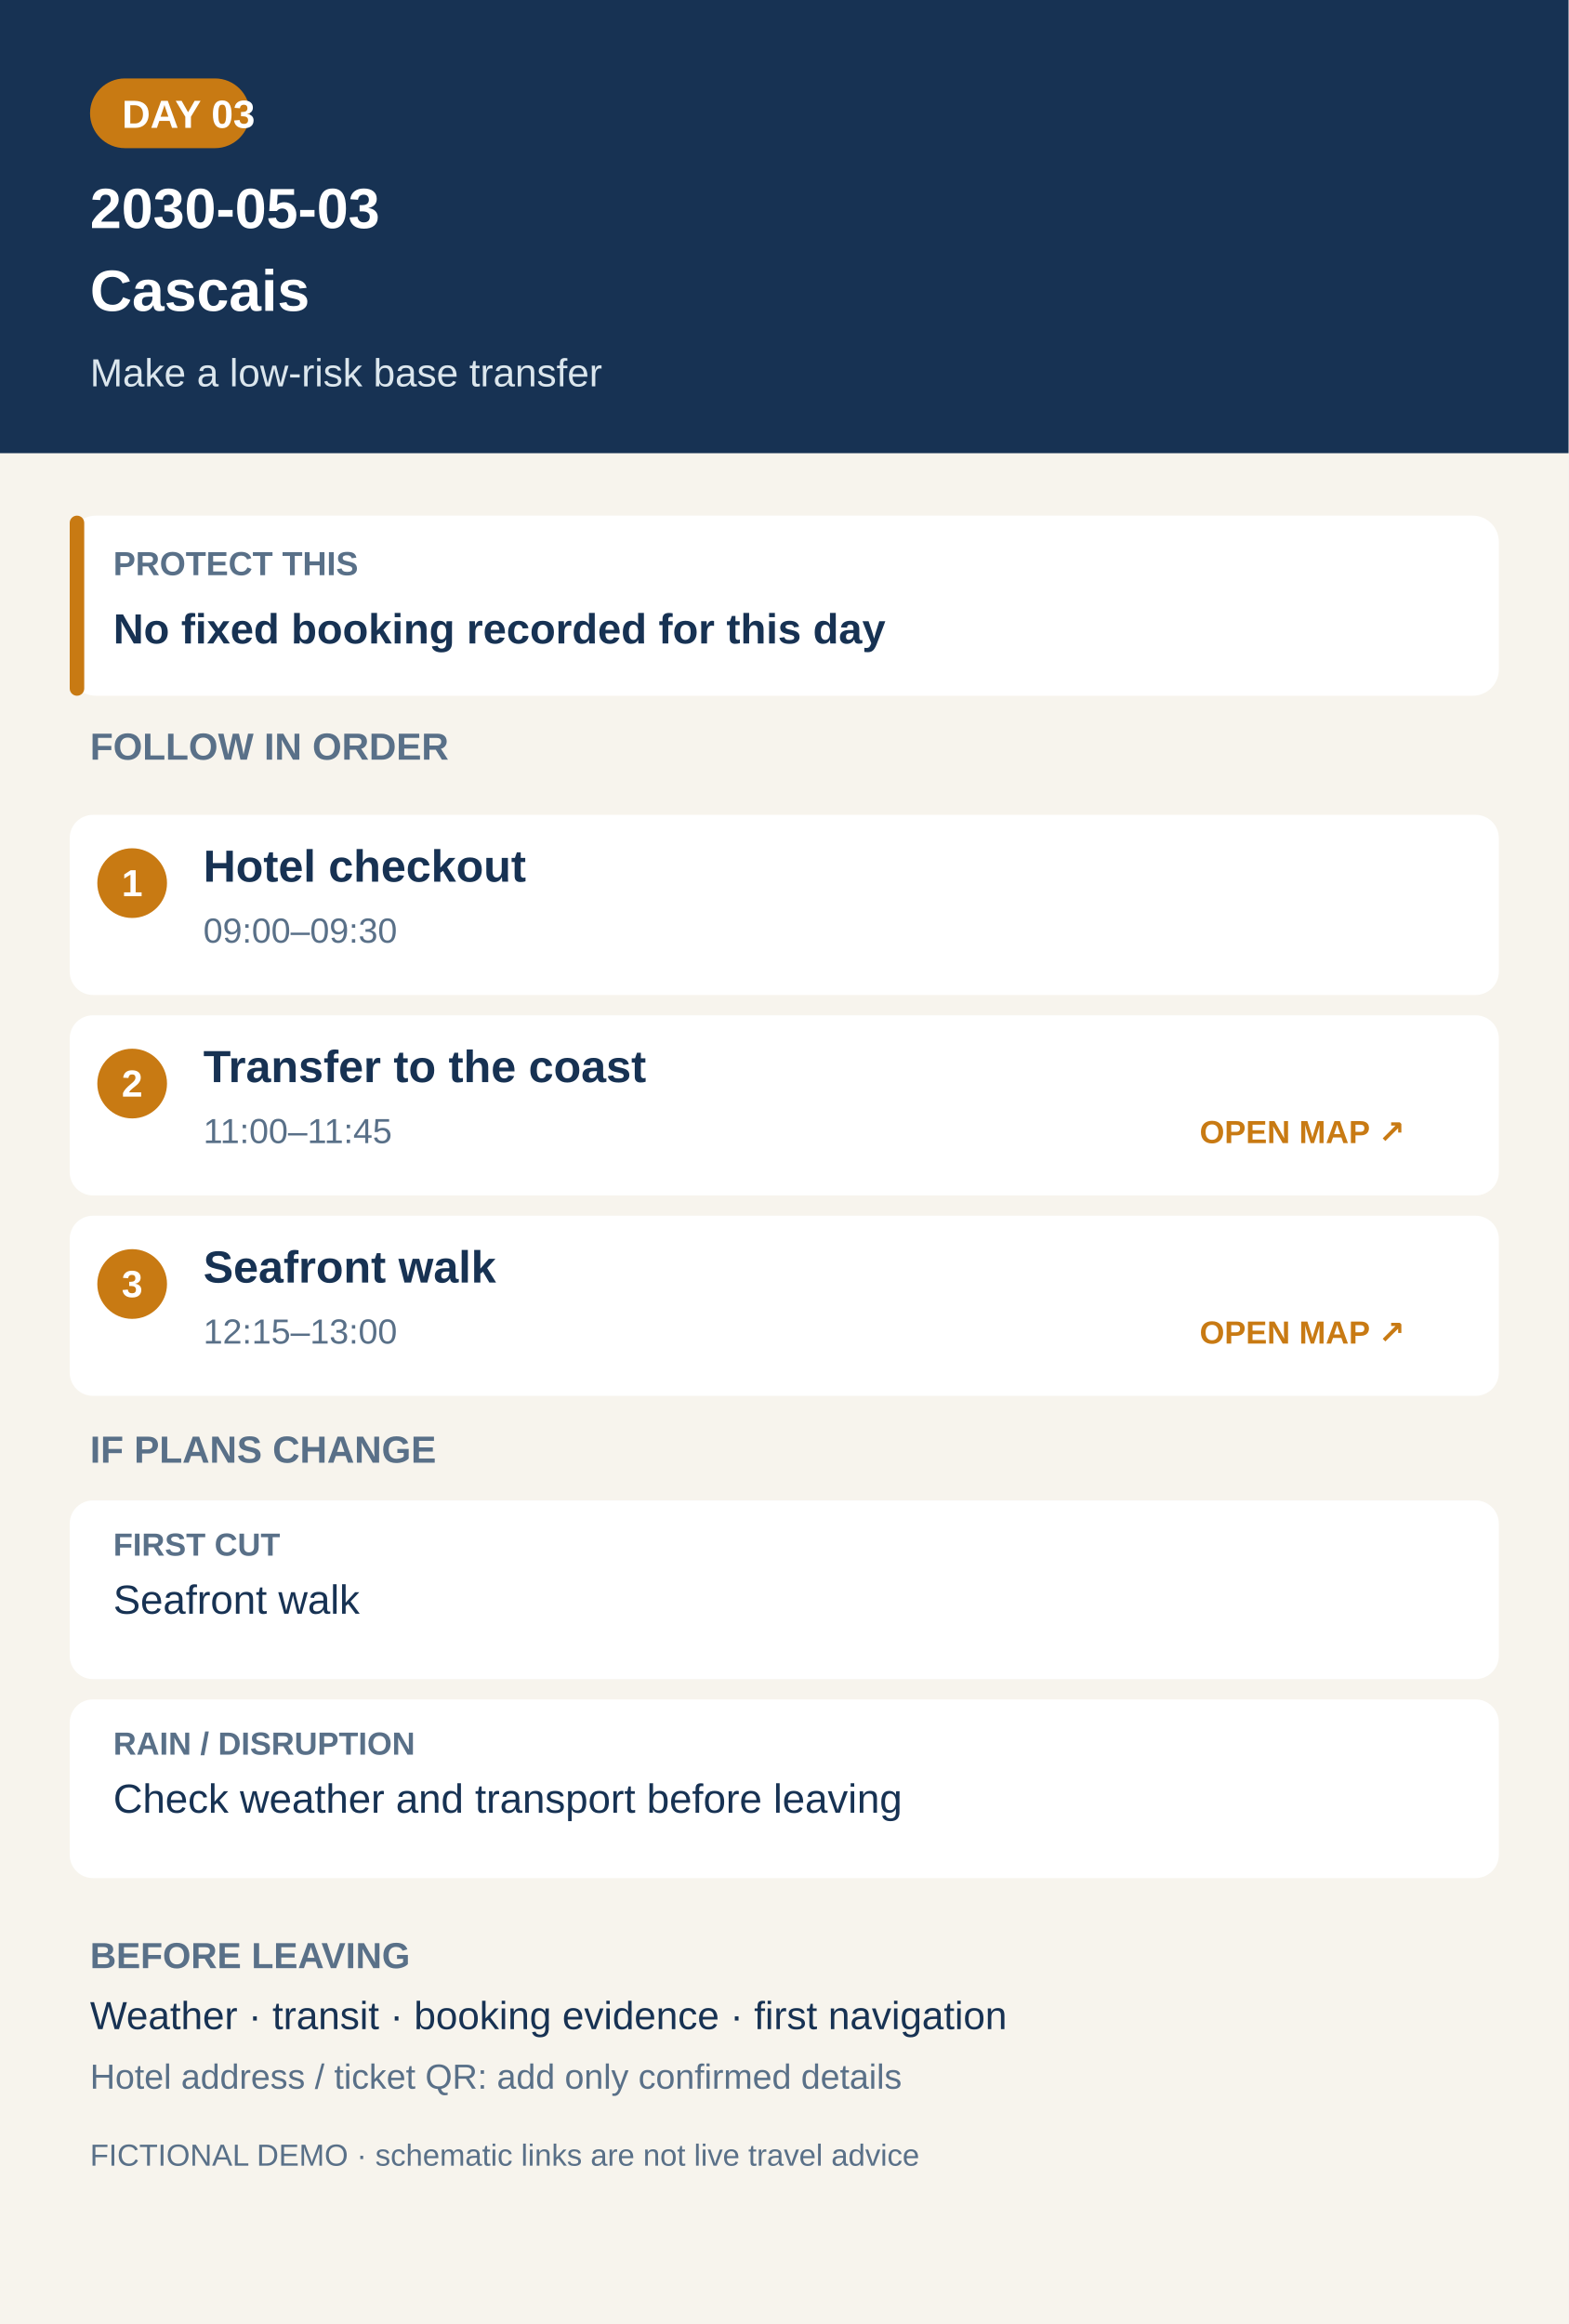
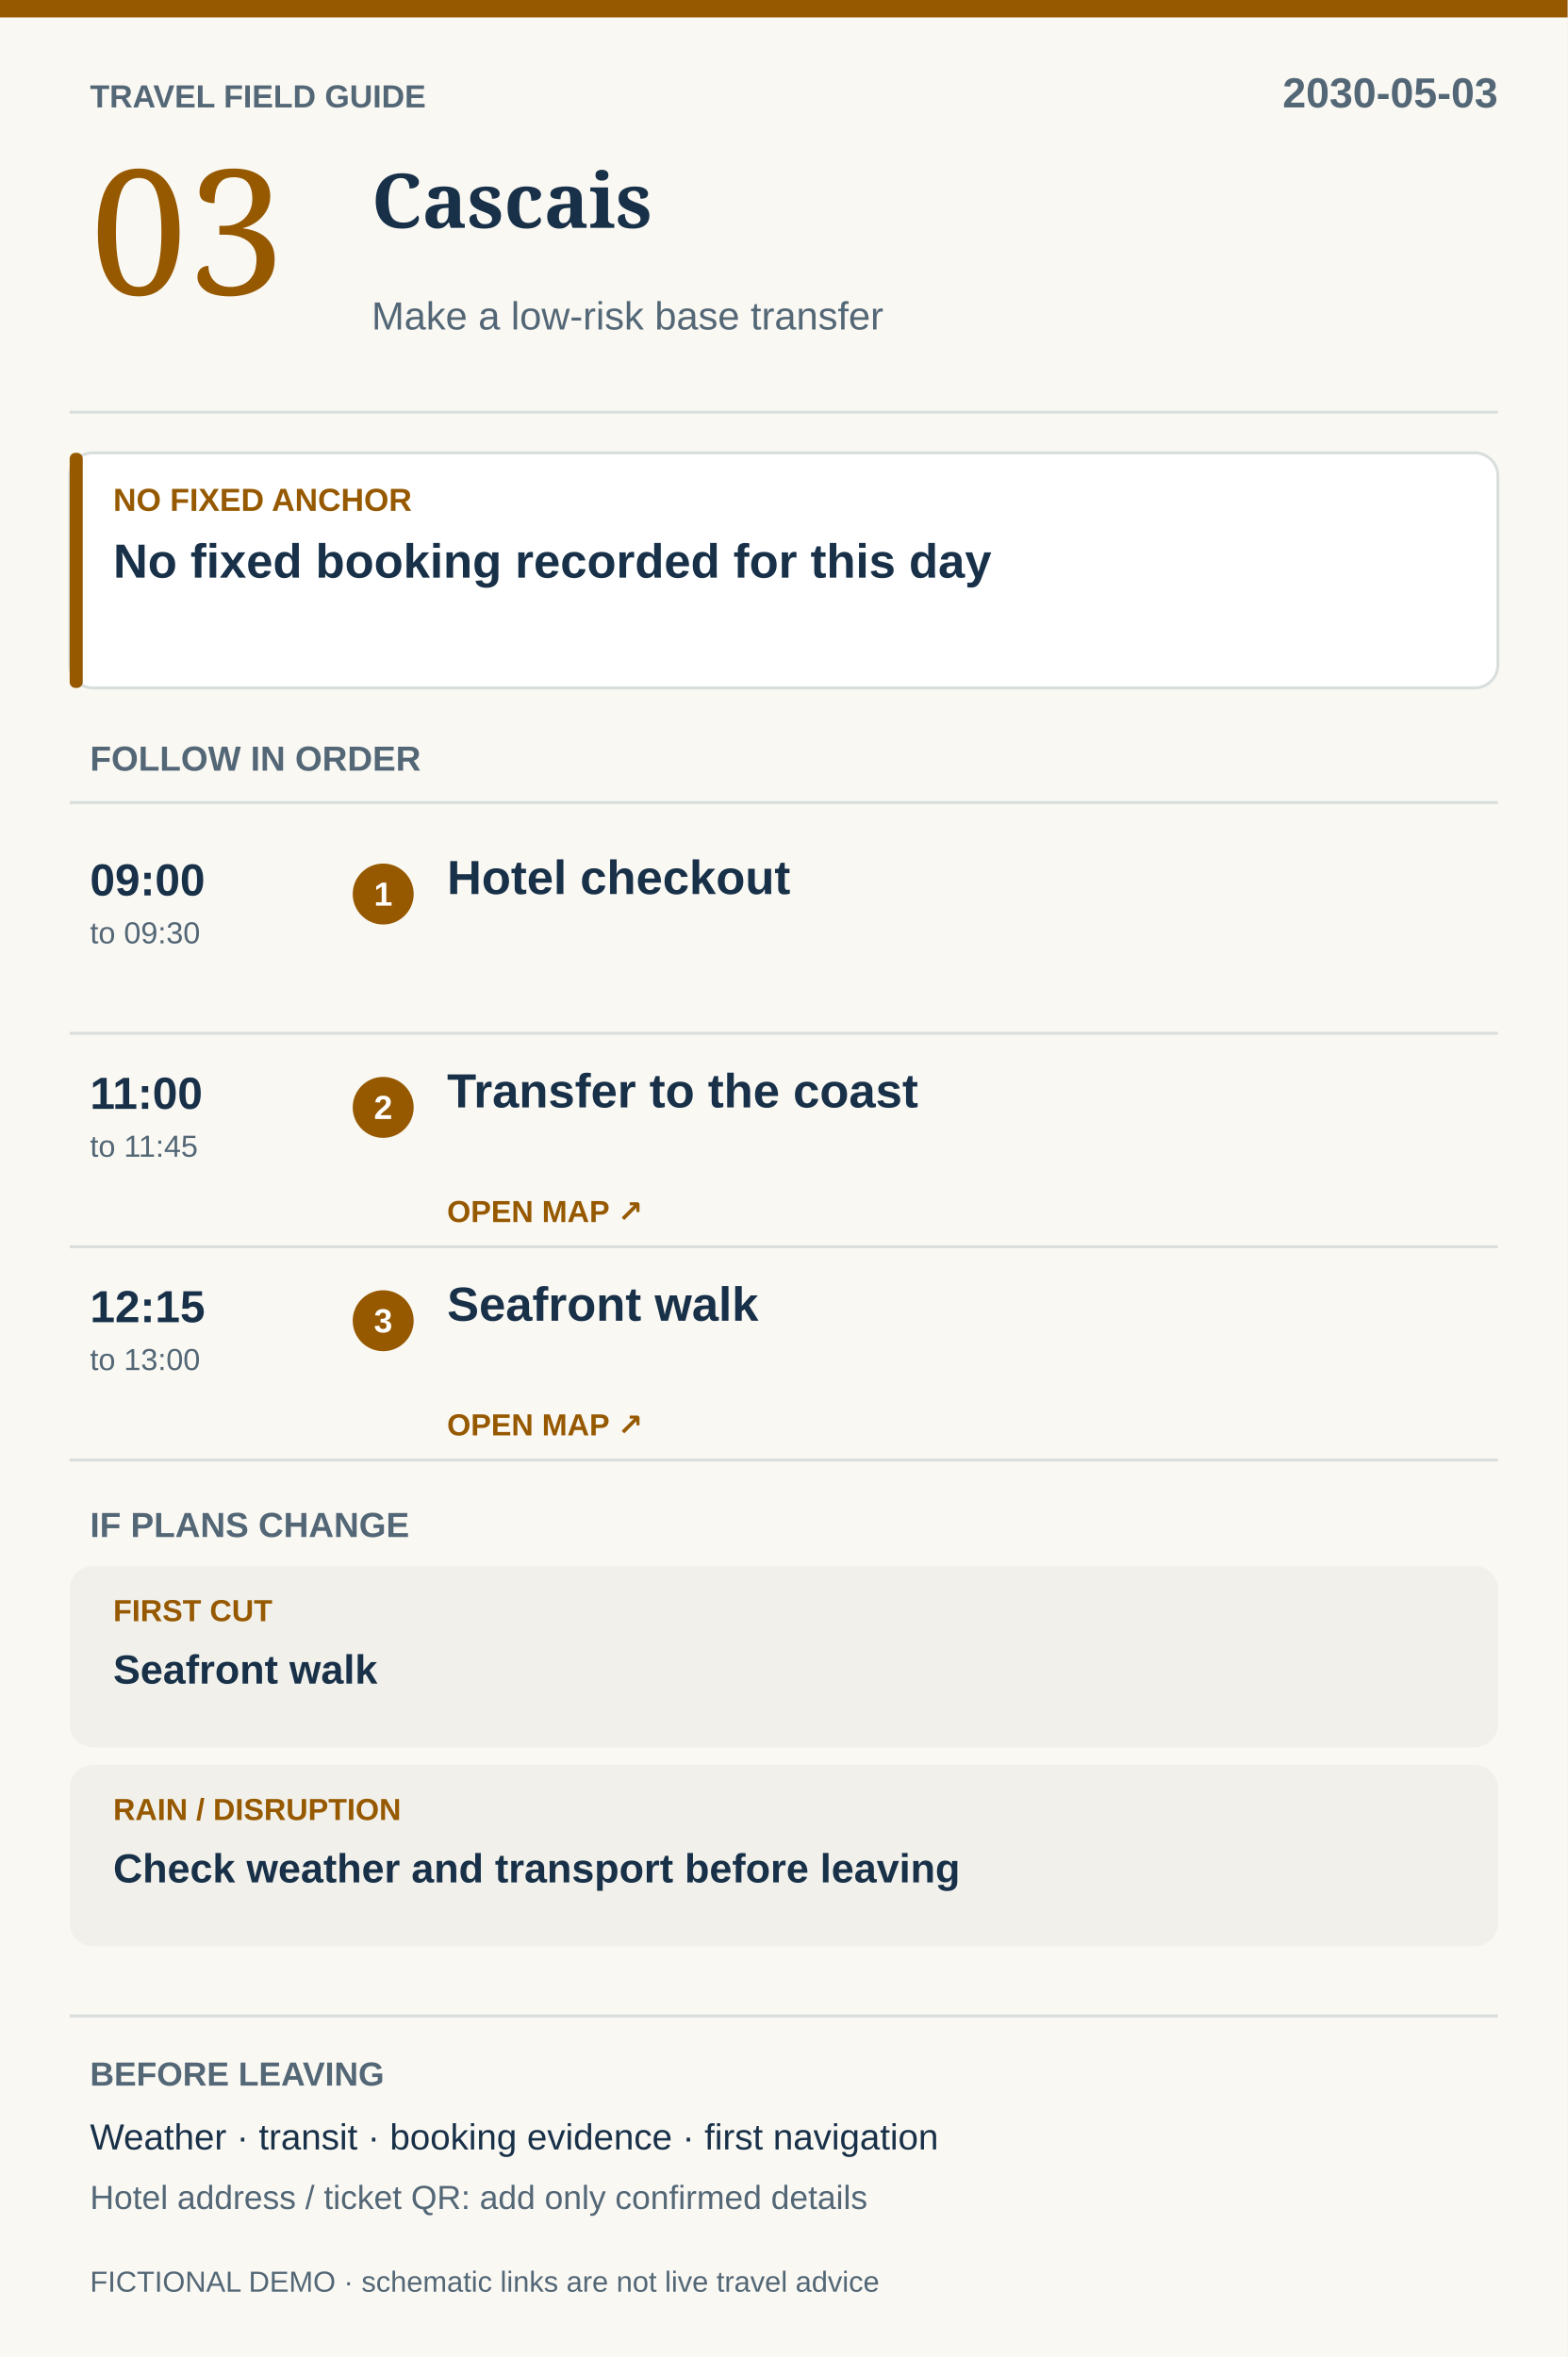
- <svg xmlns="http://www.w3.org/2000/svg" width="1080" height="1600" viewBox="0 0 1080 1600" role="img" aria-label="Day 3 field card">
-   <rect width="1080" height="1600" fill="#f7f4ed" />
-   <rect width="1080" height="312" fill="#173253" />
-   <rect x="62" y="54" width="110" height="48" rx="24" fill="#c87a13" />
-   <text x="84" y="88" fill="#ffffff" font-family="Arial, PingFang SC, Microsoft YaHei, sans-serif" font-size="27" font-weight="700">DAY 03</text>
-   <text x="62" y="157" fill="#ffffff" font-family="Arial, PingFang SC, Microsoft YaHei, sans-serif" font-size="39" font-weight="700">2030-05-03</text>
-   <text x="62" y="214" fill="#ffffff" font-family="Arial, PingFang SC, Microsoft YaHei, sans-serif" font-size="40" font-weight="700">Cascais</text>
-   <text x="62" y="266" fill="#dbe6ed" font-family="Arial, PingFang SC, Microsoft YaHei, sans-serif" font-size="27" font-weight="400">Make a low-risk base transfer</text>
-   <rect x="48" y="355" width="984" height="124" rx="18" fill="#ffffff" />
-   <rect x="48" y="355" width="10" height="124" rx="5" fill="#c87a13" />
-   <text x="78" y="396" fill="#597088" font-family="Arial, PingFang SC, Microsoft YaHei, sans-serif" font-size="23" font-weight="700">PROTECT THIS</text>
-   <text x="78" y="443" fill="#173253" font-family="Arial, PingFang SC, Microsoft YaHei, sans-serif" font-size="29" font-weight="700">No fixed booking recorded for this day</text>
-   <text x="62" y="523" fill="#597088" font-family="Arial, PingFang SC, Microsoft YaHei, sans-serif" font-size="26" font-weight="700">FOLLOW IN ORDER</text>
-   <rect x="48" y="561" width="984" height="124" rx="16" fill="#ffffff" />
-   <circle cx="91" cy="608" r="24" fill="#c87a13" />
-   <text x="91" y="617" text-anchor="middle" fill="#ffffff" font-family="Arial, PingFang SC, Microsoft YaHei, sans-serif" font-size="26" font-weight="700">1</text>
-   <text x="140" y="607" fill="#173253" font-family="Arial, PingFang SC, Microsoft YaHei, sans-serif" font-size="31" font-weight="700">Hotel checkout</text>
-   <text x="140" y="649" fill="#597088" font-family="Arial, PingFang SC, Microsoft YaHei, sans-serif" font-size="24" font-weight="400">09:00–09:30</text>
-   <rect x="48" y="699" width="984" height="124" rx="16" fill="#ffffff" />
-   <circle cx="91" cy="746" r="24" fill="#c87a13" />
-   <text x="91" y="755" text-anchor="middle" fill="#ffffff" font-family="Arial, PingFang SC, Microsoft YaHei, sans-serif" font-size="26" font-weight="700">2</text>
-   <text x="140" y="745" fill="#173253" font-family="Arial, PingFang SC, Microsoft YaHei, sans-serif" font-size="31" font-weight="700">Transfer to the coast</text>
-   <text x="140" y="787" fill="#597088" font-family="Arial, PingFang SC, Microsoft YaHei, sans-serif" font-size="24" font-weight="400">11:00–11:45</text>
-   <text x="826" y="787" fill="#c87a13" font-family="Arial, PingFang SC, Microsoft YaHei, sans-serif" font-size="22" font-weight="700">OPEN MAP ↗</text>
+ <svg xmlns="http://www.w3.org/2000/svg" width="1080" height="1624" viewBox="0 0 1080 1624" role="img" aria-label="Day 3 field card">
+   <rect width="1080" height="1624" fill="#faf8f3" />
+   <rect width="1080" height="12" fill="#965900" />
+   <text x="62" y="74" fill="#536776" font-family="Arial, PingFang SC, Microsoft YaHei, sans-serif" font-size="22" font-weight="700">TRAVEL FIELD GUIDE</text>
+   <text x="62" y="203" fill="#965900" font-family="Georgia, Songti SC, serif" font-size="120" font-weight="400">03</text>
+   <text x="1032" y="74" text-anchor="end" fill="#536776" font-family="Arial, PingFang SC, Microsoft YaHei, sans-serif" font-size="29" font-weight="700">2030-05-03</text>
+   <text x="256" y="157" fill="#183149" font-family="Georgia, Songti SC, serif" font-size="52" font-weight="700">Cascais</text>
+   <text x="256" y="227" fill="#536776" font-family="Arial, PingFang SC, Microsoft YaHei, sans-serif" font-size="27" font-weight="400">Make a low-risk base transfer</text>
+   <line x1="48" y1="284" x2="1032" y2="284" stroke="#d8dedc" stroke-width="2" />
+   <rect x="48" y="312" width="984" height="162" rx="16" fill="#ffffff" stroke="#d8dedc" stroke-width="2" />
+   <rect x="48" y="312" width="9" height="162" rx="4" fill="#965900" />
+   <text x="78" y="352" fill="#965900" font-family="Arial, PingFang SC, Microsoft YaHei, sans-serif" font-size="22" font-weight="700">NO FIXED ANCHOR</text>
+   <text x="78" y="398" fill="#183149" font-family="Arial, PingFang SC, Microsoft YaHei, sans-serif" font-size="33" font-weight="700">No fixed booking recorded for this day</text>
+   <text x="62" y="531" fill="#536776" font-family="Arial, PingFang SC, Microsoft YaHei, sans-serif" font-size="24" font-weight="700">FOLLOW IN ORDER</text>
+   <line x1="48" y1="553" x2="1032" y2="553" stroke="#d8dedc" stroke-width="2" />
+   <circle cx="264" cy="616" r="21" fill="#965900" />
+   <text x="264" y="624" text-anchor="middle" fill="#ffffff" font-family="Arial, PingFang SC, Microsoft YaHei, sans-serif" font-size="23" font-weight="700">1</text>
+   <text x="62" y="617" fill="#183149" font-family="Arial, PingFang SC, Microsoft YaHei, sans-serif" font-size="31" font-weight="700">09:00</text>
+   <text x="62" y="650" fill="#536776" font-family="Arial, PingFang SC, Microsoft YaHei, sans-serif" font-size="21" font-weight="400">to 09:30</text>
+   <text x="308" y="616" fill="#183149" font-family="Arial, PingFang SC, Microsoft YaHei, sans-serif" font-size="33" font-weight="700">Hotel checkout</text>
+   <line x1="48" y1="712" x2="1032" y2="712" stroke="#d8dedc" stroke-width="2" />
+   <circle cx="264" cy="763" r="21" fill="#965900" />
+   <text x="264" y="771" text-anchor="middle" fill="#ffffff" font-family="Arial, PingFang SC, Microsoft YaHei, sans-serif" font-size="23" font-weight="700">2</text>
+   <text x="62" y="764" fill="#183149" font-family="Arial, PingFang SC, Microsoft YaHei, sans-serif" font-size="31" font-weight="700">11:00</text>
+   <text x="62" y="797" fill="#536776" font-family="Arial, PingFang SC, Microsoft YaHei, sans-serif" font-size="21" font-weight="400">to 11:45</text>
+   <text x="308" y="763" fill="#183149" font-family="Arial, PingFang SC, Microsoft YaHei, sans-serif" font-size="33" font-weight="700">Transfer to the coast</text>
+   <text x="308" y="842" fill="#965900" font-family="Arial, PingFang SC, Microsoft YaHei, sans-serif" font-size="21" font-weight="700">OPEN MAP ↗</text>
  <a href="https://www.google.com/maps/search/?api=1&amp;query=38.7008,-9.4173" target="_blank">
-     <rect x="810" y="757" width="210" height="42" fill="transparent" />
+     <rect x="294" y="813" width="210" height="44" fill="transparent" />
  </a>
-   <rect x="48" y="837" width="984" height="124" rx="16" fill="#ffffff" />
-   <circle cx="91" cy="884" r="24" fill="#c87a13" />
-   <text x="91" y="893" text-anchor="middle" fill="#ffffff" font-family="Arial, PingFang SC, Microsoft YaHei, sans-serif" font-size="26" font-weight="700">3</text>
-   <text x="140" y="883" fill="#173253" font-family="Arial, PingFang SC, Microsoft YaHei, sans-serif" font-size="31" font-weight="700">Seafront walk</text>
-   <text x="140" y="925" fill="#597088" font-family="Arial, PingFang SC, Microsoft YaHei, sans-serif" font-size="24" font-weight="400">12:15–13:00</text>
-   <text x="826" y="925" fill="#c87a13" font-family="Arial, PingFang SC, Microsoft YaHei, sans-serif" font-size="22" font-weight="700">OPEN MAP ↗</text>
+   <line x1="48" y1="859" x2="1032" y2="859" stroke="#d8dedc" stroke-width="2" />
+   <circle cx="264" cy="910" r="21" fill="#965900" />
+   <text x="264" y="918" text-anchor="middle" fill="#ffffff" font-family="Arial, PingFang SC, Microsoft YaHei, sans-serif" font-size="23" font-weight="700">3</text>
+   <text x="62" y="911" fill="#183149" font-family="Arial, PingFang SC, Microsoft YaHei, sans-serif" font-size="31" font-weight="700">12:15</text>
+   <text x="62" y="944" fill="#536776" font-family="Arial, PingFang SC, Microsoft YaHei, sans-serif" font-size="21" font-weight="400">to 13:00</text>
+   <text x="308" y="910" fill="#183149" font-family="Arial, PingFang SC, Microsoft YaHei, sans-serif" font-size="33" font-weight="700">Seafront walk</text>
+   <text x="308" y="989" fill="#965900" font-family="Arial, PingFang SC, Microsoft YaHei, sans-serif" font-size="21" font-weight="700">OPEN MAP ↗</text>
  <a href="https://www.google.com/maps/search/?api=1&amp;query=38.6968,-9.4204" target="_blank">
-     <rect x="810" y="895" width="210" height="42" fill="transparent" />
+     <rect x="294" y="960" width="210" height="44" fill="transparent" />
  </a>
-   <text x="62" y="1007" fill="#597088" font-family="Arial, PingFang SC, Microsoft YaHei, sans-serif" font-size="26" font-weight="700">IF PLANS CHANGE</text>
-   <rect x="48" y="1033" width="984" height="123" rx="16" fill="#ffffff" />
-   <text x="78" y="1071" fill="#597088" font-family="Arial, PingFang SC, Microsoft YaHei, sans-serif" font-size="22" font-weight="700">FIRST CUT</text>
-   <text x="78" y="1111" fill="#173253" font-family="Arial, PingFang SC, Microsoft YaHei, sans-serif" font-size="28" font-weight="400">Seafront walk</text>
-   <rect x="48" y="1170" width="984" height="123" rx="16" fill="#ffffff" />
-   <text x="78" y="1208" fill="#597088" font-family="Arial, PingFang SC, Microsoft YaHei, sans-serif" font-size="22" font-weight="700">RAIN / DISRUPTION</text>
-   <text x="78" y="1248" fill="#173253" font-family="Arial, PingFang SC, Microsoft YaHei, sans-serif" font-size="28" font-weight="400">Check weather and transport before leaving</text>
-   <text x="62" y="1355" fill="#597088" font-family="Arial, PingFang SC, Microsoft YaHei, sans-serif" font-size="25" font-weight="700">BEFORE LEAVING</text>
-   <text x="62" y="1397" fill="#173253" font-family="Arial, PingFang SC, Microsoft YaHei, sans-serif" font-size="27" font-weight="400">Weather · transit · booking evidence · first navigation</text>
-   <text x="62" y="1438" fill="#597088" font-family="Arial, PingFang SC, Microsoft YaHei, sans-serif" font-size="24" font-weight="400">Hotel address / ticket QR: add only confirmed details</text>
-   <text x="62" y="1491" fill="#597088" font-family="Arial, PingFang SC, Microsoft YaHei, sans-serif" font-size="21" font-weight="400">FICTIONAL DEMO · schematic links are not live travel advice</text>
+   <line x1="48" y1="1006" x2="1032" y2="1006" stroke="#d8dedc" stroke-width="2" />
+   <text x="62" y="1059" fill="#536776" font-family="Arial, PingFang SC, Microsoft YaHei, sans-serif" font-size="24" font-weight="700">IF PLANS CHANGE</text>
+   <rect x="48" y="1079" width="984" height="125" rx="16" fill="#f1f0ea" />
+   <text x="78" y="1117" fill="#965900" font-family="Arial, PingFang SC, Microsoft YaHei, sans-serif" font-size="21" font-weight="700">FIRST CUT</text>
+   <text x="78" y="1160" fill="#183149" font-family="Arial, PingFang SC, Microsoft YaHei, sans-serif" font-size="28" font-weight="600">Seafront walk</text>
+   <rect x="48" y="1216" width="984" height="125" rx="16" fill="#f1f0ea" />
+   <text x="78" y="1254" fill="#965900" font-family="Arial, PingFang SC, Microsoft YaHei, sans-serif" font-size="21" font-weight="700">RAIN / DISRUPTION</text>
+   <text x="78" y="1297" fill="#183149" font-family="Arial, PingFang SC, Microsoft YaHei, sans-serif" font-size="28" font-weight="600">Check weather and transport before leaving</text>
+   <line x1="48" y1="1389" x2="1032" y2="1389" stroke="#d8dedc" stroke-width="2" />
+   <text x="62" y="1437" fill="#536776" font-family="Arial, PingFang SC, Microsoft YaHei, sans-serif" font-size="23" font-weight="700">BEFORE LEAVING</text>
+   <text x="62" y="1481" fill="#183149" font-family="Arial, PingFang SC, Microsoft YaHei, sans-serif" font-size="25" font-weight="400">Weather · transit · booking evidence · first navigation</text>
+   <text x="62" y="1522" fill="#536776" font-family="Arial, PingFang SC, Microsoft YaHei, sans-serif" font-size="23" font-weight="400">Hotel address / ticket QR: add only confirmed details</text>
+   <text x="62" y="1579" fill="#536776" font-family="Arial, PingFang SC, Microsoft YaHei, sans-serif" font-size="20" font-weight="400">FICTIONAL DEMO · schematic links are not live travel advice</text>
</svg>
